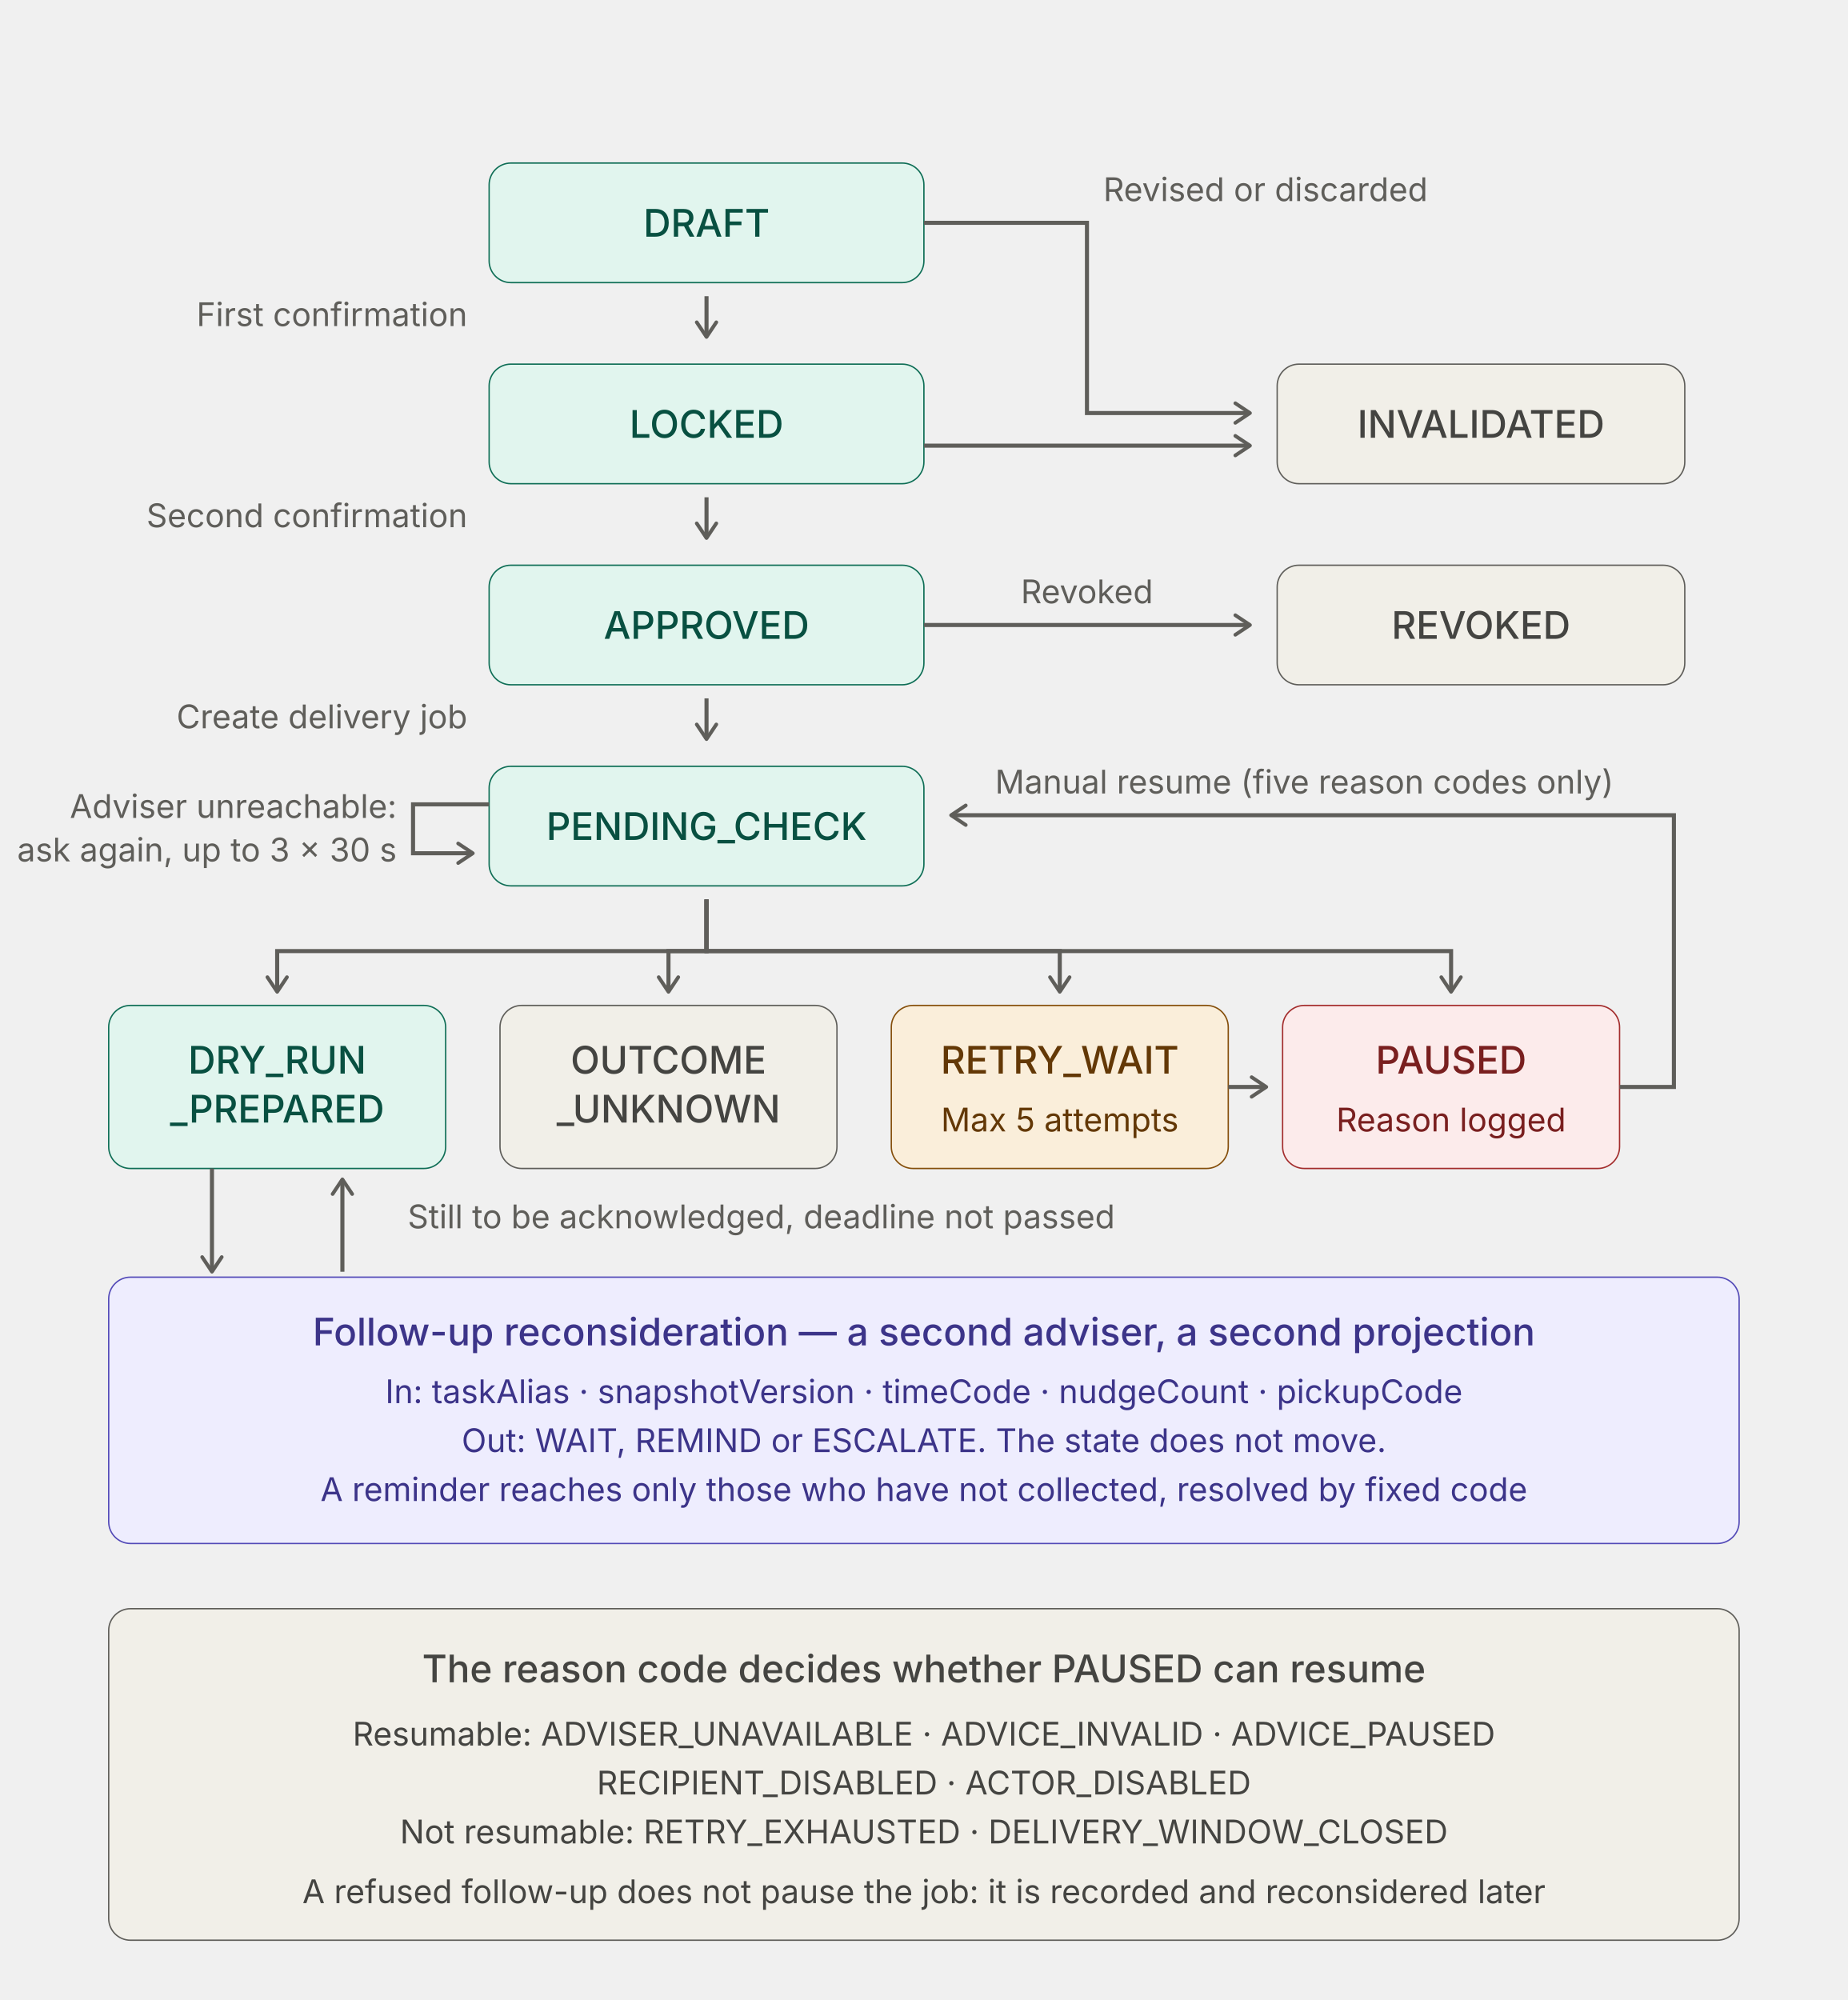
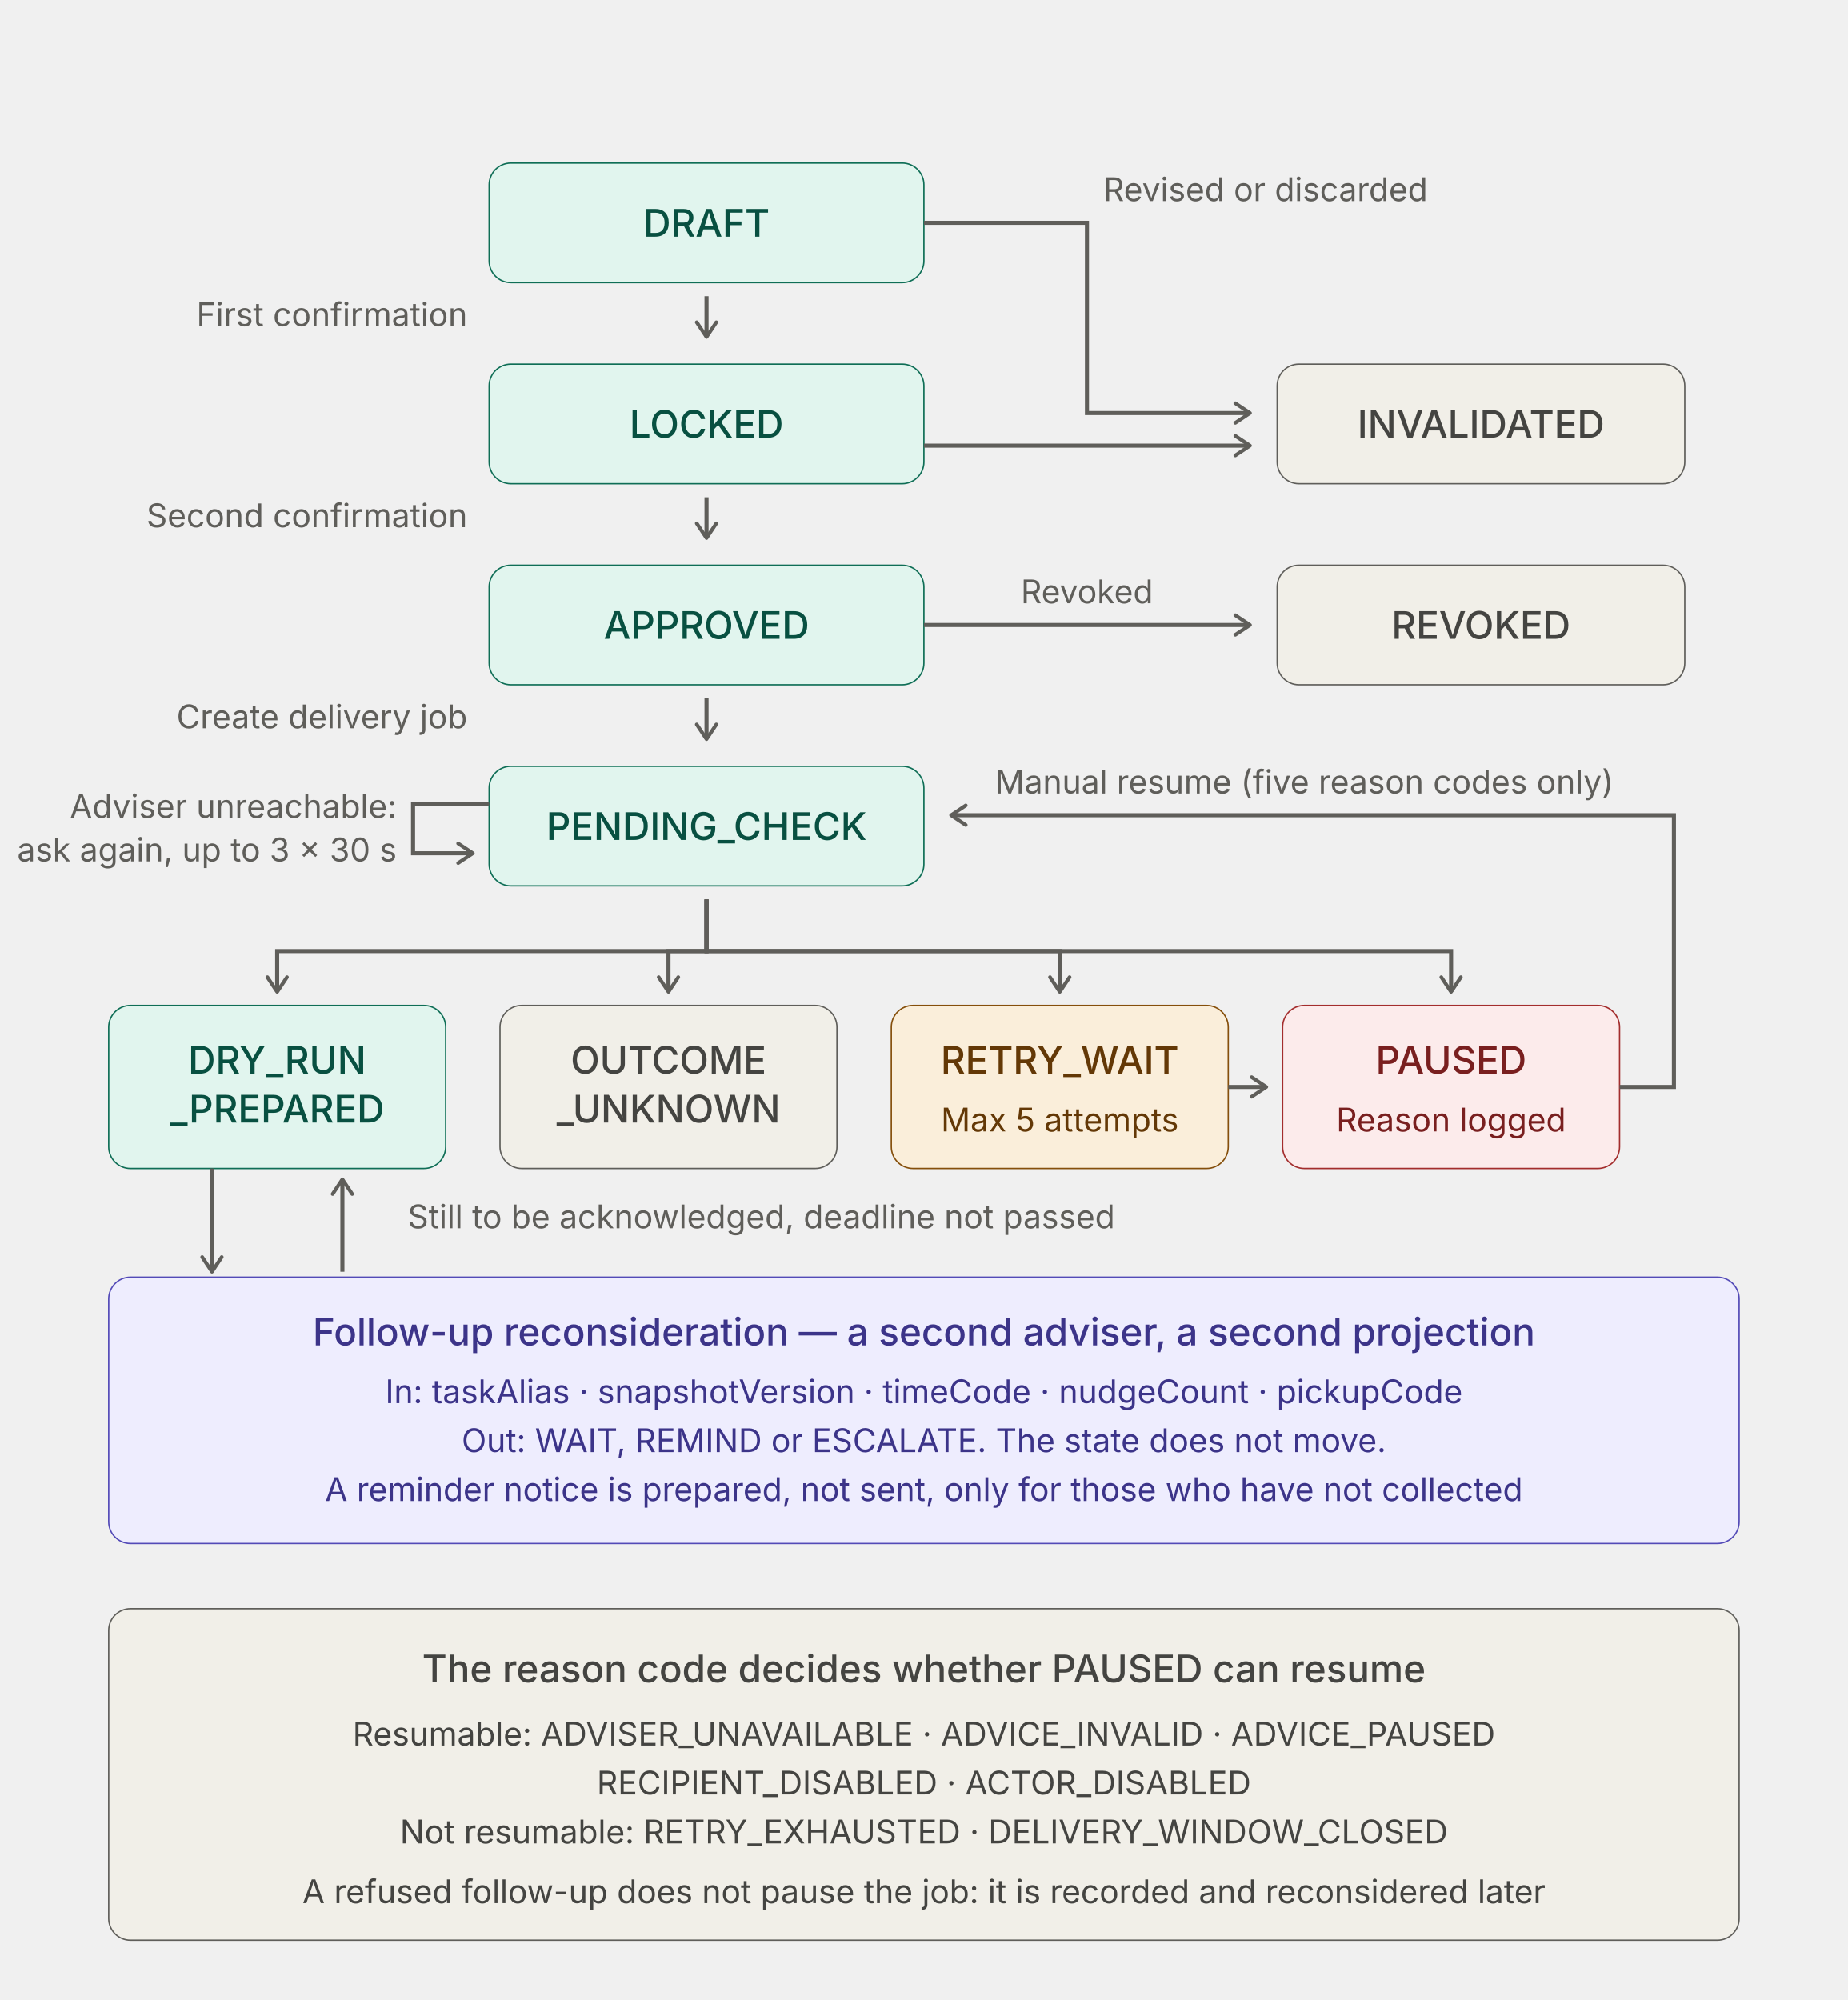
<svg xmlns="http://www.w3.org/2000/svg" width="100%" viewBox="0 0 680 736" role="img">
  <style>
    text { font-family: -apple-system, "Helvetica Neue", Inter, system-ui, sans-serif; }
    .ts { font-size: 12px; fill: #5f5e5a; }
    .th { font-size: 14px; font-weight: 500; fill: #1a1a1a; }
    .box { fill: #ffffff; stroke: #888880; stroke-width: 0.5; }
    .arr { stroke: #5f5e5a; stroke-width: 1.5; fill: none; }
    .leader { stroke: #b4b2a9; stroke-width: 0.5; stroke-dasharray: 4 3; fill: none; }
    .c-teal   &gt; rect { fill: #E1F5EE; stroke: #0F6E56; } .c-teal   &gt; text { fill: #085041; }
    .c-coral  &gt; rect { fill: #FAECE7; stroke: #993C1D; } .c-coral  &gt; text { fill: #712B13; }
    .c-purple &gt; rect { fill: #EEEDFE; stroke: #534AB7; } .c-purple &gt; text { fill: #3C3489; }
    .c-gray   &gt; rect { fill: #F1EFE8; stroke: #5F5E5A; } .c-gray   &gt; text { fill: #444441; }
    .c-amber  &gt; rect { fill: #FAEEDA; stroke: #854F0B; } .c-amber  &gt; text { fill: #633806; }
    .c-red    &gt; rect { fill: #FCEBEB; stroke: #A32D2D; } .c-red    &gt; text { fill: #791F1F; }
  </style>
  <defs>
    <marker id="a" viewBox="0 0 10 10" refX="8" refY="5" markerWidth="6" markerHeight="6" orient="auto-start-reverse">
      <path d="M2 1L8 5L2 9" fill="none" stroke="context-stroke" stroke-width="1.5" stroke-linecap="round" stroke-linejoin="round" />
    </marker>
  </defs>
  <g class="c-teal">
    <rect x="180" y="60" width="160" height="44" rx="8" stroke-width="0.5" />
    <text class="th" x="260" y="82" text-anchor="middle" dominant-baseline="central">DRAFT</text>
  </g>
  <g class="c-teal">
    <rect x="180" y="134" width="160" height="44" rx="8" stroke-width="0.5" />
    <text class="th" x="260" y="156" text-anchor="middle" dominant-baseline="central">LOCKED</text>
  </g>
  <g class="c-teal">
    <rect x="180" y="208" width="160" height="44" rx="8" stroke-width="0.5" />
    <text class="th" x="260" y="230" text-anchor="middle" dominant-baseline="central">APPROVED</text>
  </g>
  <g class="c-teal">
    <rect x="180" y="282" width="160" height="44" rx="8" stroke-width="0.5" />
    <text class="th" x="260" y="304" text-anchor="middle" dominant-baseline="central">PENDING_CHECK</text>
  </g>
  <line x1="260" y1="109" x2="260" y2="124" class="arr" marker-end="url(#a)" />
  <text class="ts" x="172" y="120" text-anchor="end">First confirmation</text>
  <line x1="260" y1="183" x2="260" y2="198" class="arr" marker-end="url(#a)" />
  <text class="ts" x="172" y="194" text-anchor="end">Second confirmation</text>
  <line x1="260" y1="257" x2="260" y2="272" class="arr" marker-end="url(#a)" />
  <text class="ts" x="172" y="268" text-anchor="end">Create delivery job</text>
  <path d="M180 296 L152 296 L152 314 L174 314" class="arr" marker-end="url(#a)" />
  <text class="ts" x="146" y="301" text-anchor="end">Adviser unreachable:</text>
  <text class="ts" x="146" y="317" text-anchor="end">ask again, up to 3 × 30 s</text>
  <g class="c-gray">
    <rect x="470" y="134" width="150" height="44" rx="8" stroke-width="0.5" />
    <text class="th" x="545" y="156" text-anchor="middle" dominant-baseline="central">INVALIDATED</text>
  </g>
  <g class="c-gray">
    <rect x="470" y="208" width="150" height="44" rx="8" stroke-width="0.5" />
    <text class="th" x="545" y="230" text-anchor="middle" dominant-baseline="central">REVOKED</text>
  </g>
  <path d="M340 82 L400 82 L400 152 L460 152" class="arr" marker-end="url(#a)" />
  <text class="ts" x="406" y="74">Revised or discarded</text>
  <line x1="340" y1="164" x2="460" y2="164" class="arr" marker-end="url(#a)" />
  <line x1="340" y1="230" x2="460" y2="230" class="arr" marker-end="url(#a)" />
  <text class="ts" x="400" y="222" text-anchor="middle">Revoked</text>
  <path d="M260 331 L260 350 L102 350 L102 365" class="arr" marker-end="url(#a)" />
  <path d="M260 331 L260 350 L246 350 L246 365" class="arr" marker-end="url(#a)" />
  <path d="M260 331 L260 350 L390 350 L390 365" class="arr" marker-end="url(#a)" />
  <path d="M260 331 L260 350 L534 350 L534 365" class="arr" marker-end="url(#a)" />
  <g class="c-teal">
    <rect x="40" y="370" width="124" height="60" rx="8" stroke-width="0.5" />
    <text class="th" x="102" y="390" text-anchor="middle" dominant-baseline="central">DRY_RUN</text>
    <text class="th" x="102" y="408" text-anchor="middle" dominant-baseline="central">_PREPARED</text>
  </g>
  <g class="c-gray">
    <rect x="184" y="370" width="124" height="60" rx="8" stroke-width="0.5" />
    <text class="th" x="246" y="390" text-anchor="middle" dominant-baseline="central">OUTCOME</text>
    <text class="th" x="246" y="408" text-anchor="middle" dominant-baseline="central">_UNKNOWN</text>
  </g>
  <g class="c-amber">
    <rect x="328" y="370" width="124" height="60" rx="8" stroke-width="0.5" />
    <text class="th" x="390" y="390" text-anchor="middle" dominant-baseline="central">RETRY_WAIT</text>
    <text class="ts" x="390" y="412" text-anchor="middle" dominant-baseline="central">Max 5 attempts</text>
  </g>
  <g class="c-red">
    <rect x="472" y="370" width="124" height="60" rx="8" stroke-width="0.5" />
    <text class="th" x="534" y="390" text-anchor="middle" dominant-baseline="central">PAUSED</text>
    <text class="ts" x="534" y="412" text-anchor="middle" dominant-baseline="central">Reason logged</text>
  </g>
  <path d="M78 430 L78 468" class="arr" marker-end="url(#a)" />
  <path d="M126 468 L126 434" class="arr" marker-end="url(#a)" />
  <text class="ts" x="150" y="452">Still to be acknowledged, deadline not passed</text>
  <g class="c-purple">
    <rect x="40" y="470" width="600" height="98" rx="8" stroke-width="0.5" />
    <text class="th" x="340" y="490" text-anchor="middle" dominant-baseline="central">Follow-up reconsideration — a second adviser, a second projection</text>
    <text class="ts" x="340" y="512" text-anchor="middle" dominant-baseline="central">In: taskAlias · snapshotVersion · timeCode · nudgeCount · pickupCode</text>
    <text class="ts" x="340" y="530" text-anchor="middle" dominant-baseline="central">Out: WAIT, REMIND or ESCALATE. The state does not move.</text>
-     <text class="ts" x="340" y="548" text-anchor="middle" dominant-baseline="central">A reminder reaches only those who have not collected, resolved by fixed code</text>
+     <text class="ts" x="340" y="548" text-anchor="middle" dominant-baseline="central">A reminder notice is prepared, not sent, only for those who have not collected</text>
  </g>
  <line x1="452" y1="400" x2="466" y2="400" class="arr" marker-end="url(#a)" />
  <path d="M596 400 L616 400 L616 300 L350 300" class="arr" marker-end="url(#a)" />
  <text class="ts" x="480" y="292" text-anchor="middle">Manual resume (five reason codes only)</text>
  <g class="c-gray">
    <rect x="40" y="592" width="600" height="122" rx="8" stroke-width="0.5" />
    <text class="th" x="340" y="614" text-anchor="middle" dominant-baseline="central">The reason code decides whether PAUSED can resume</text>
    <text class="ts" x="340" y="638" text-anchor="middle" dominant-baseline="central">Resumable: ADVISER_UNAVAILABLE · ADVICE_INVALID · ADVICE_PAUSED</text>
    <text class="ts" x="340" y="656" text-anchor="middle" dominant-baseline="central">RECIPIENT_DISABLED · ACTOR_DISABLED</text>
    <text class="ts" x="340" y="674" text-anchor="middle" dominant-baseline="central">Not resumable: RETRY_EXHAUSTED · DELIVERY_WINDOW_CLOSED</text>
    <text class="ts" x="340" y="696" text-anchor="middle" dominant-baseline="central">A refused follow-up does not pause the job: it is recorded and reconsidered later</text>
  </g>
</svg>
